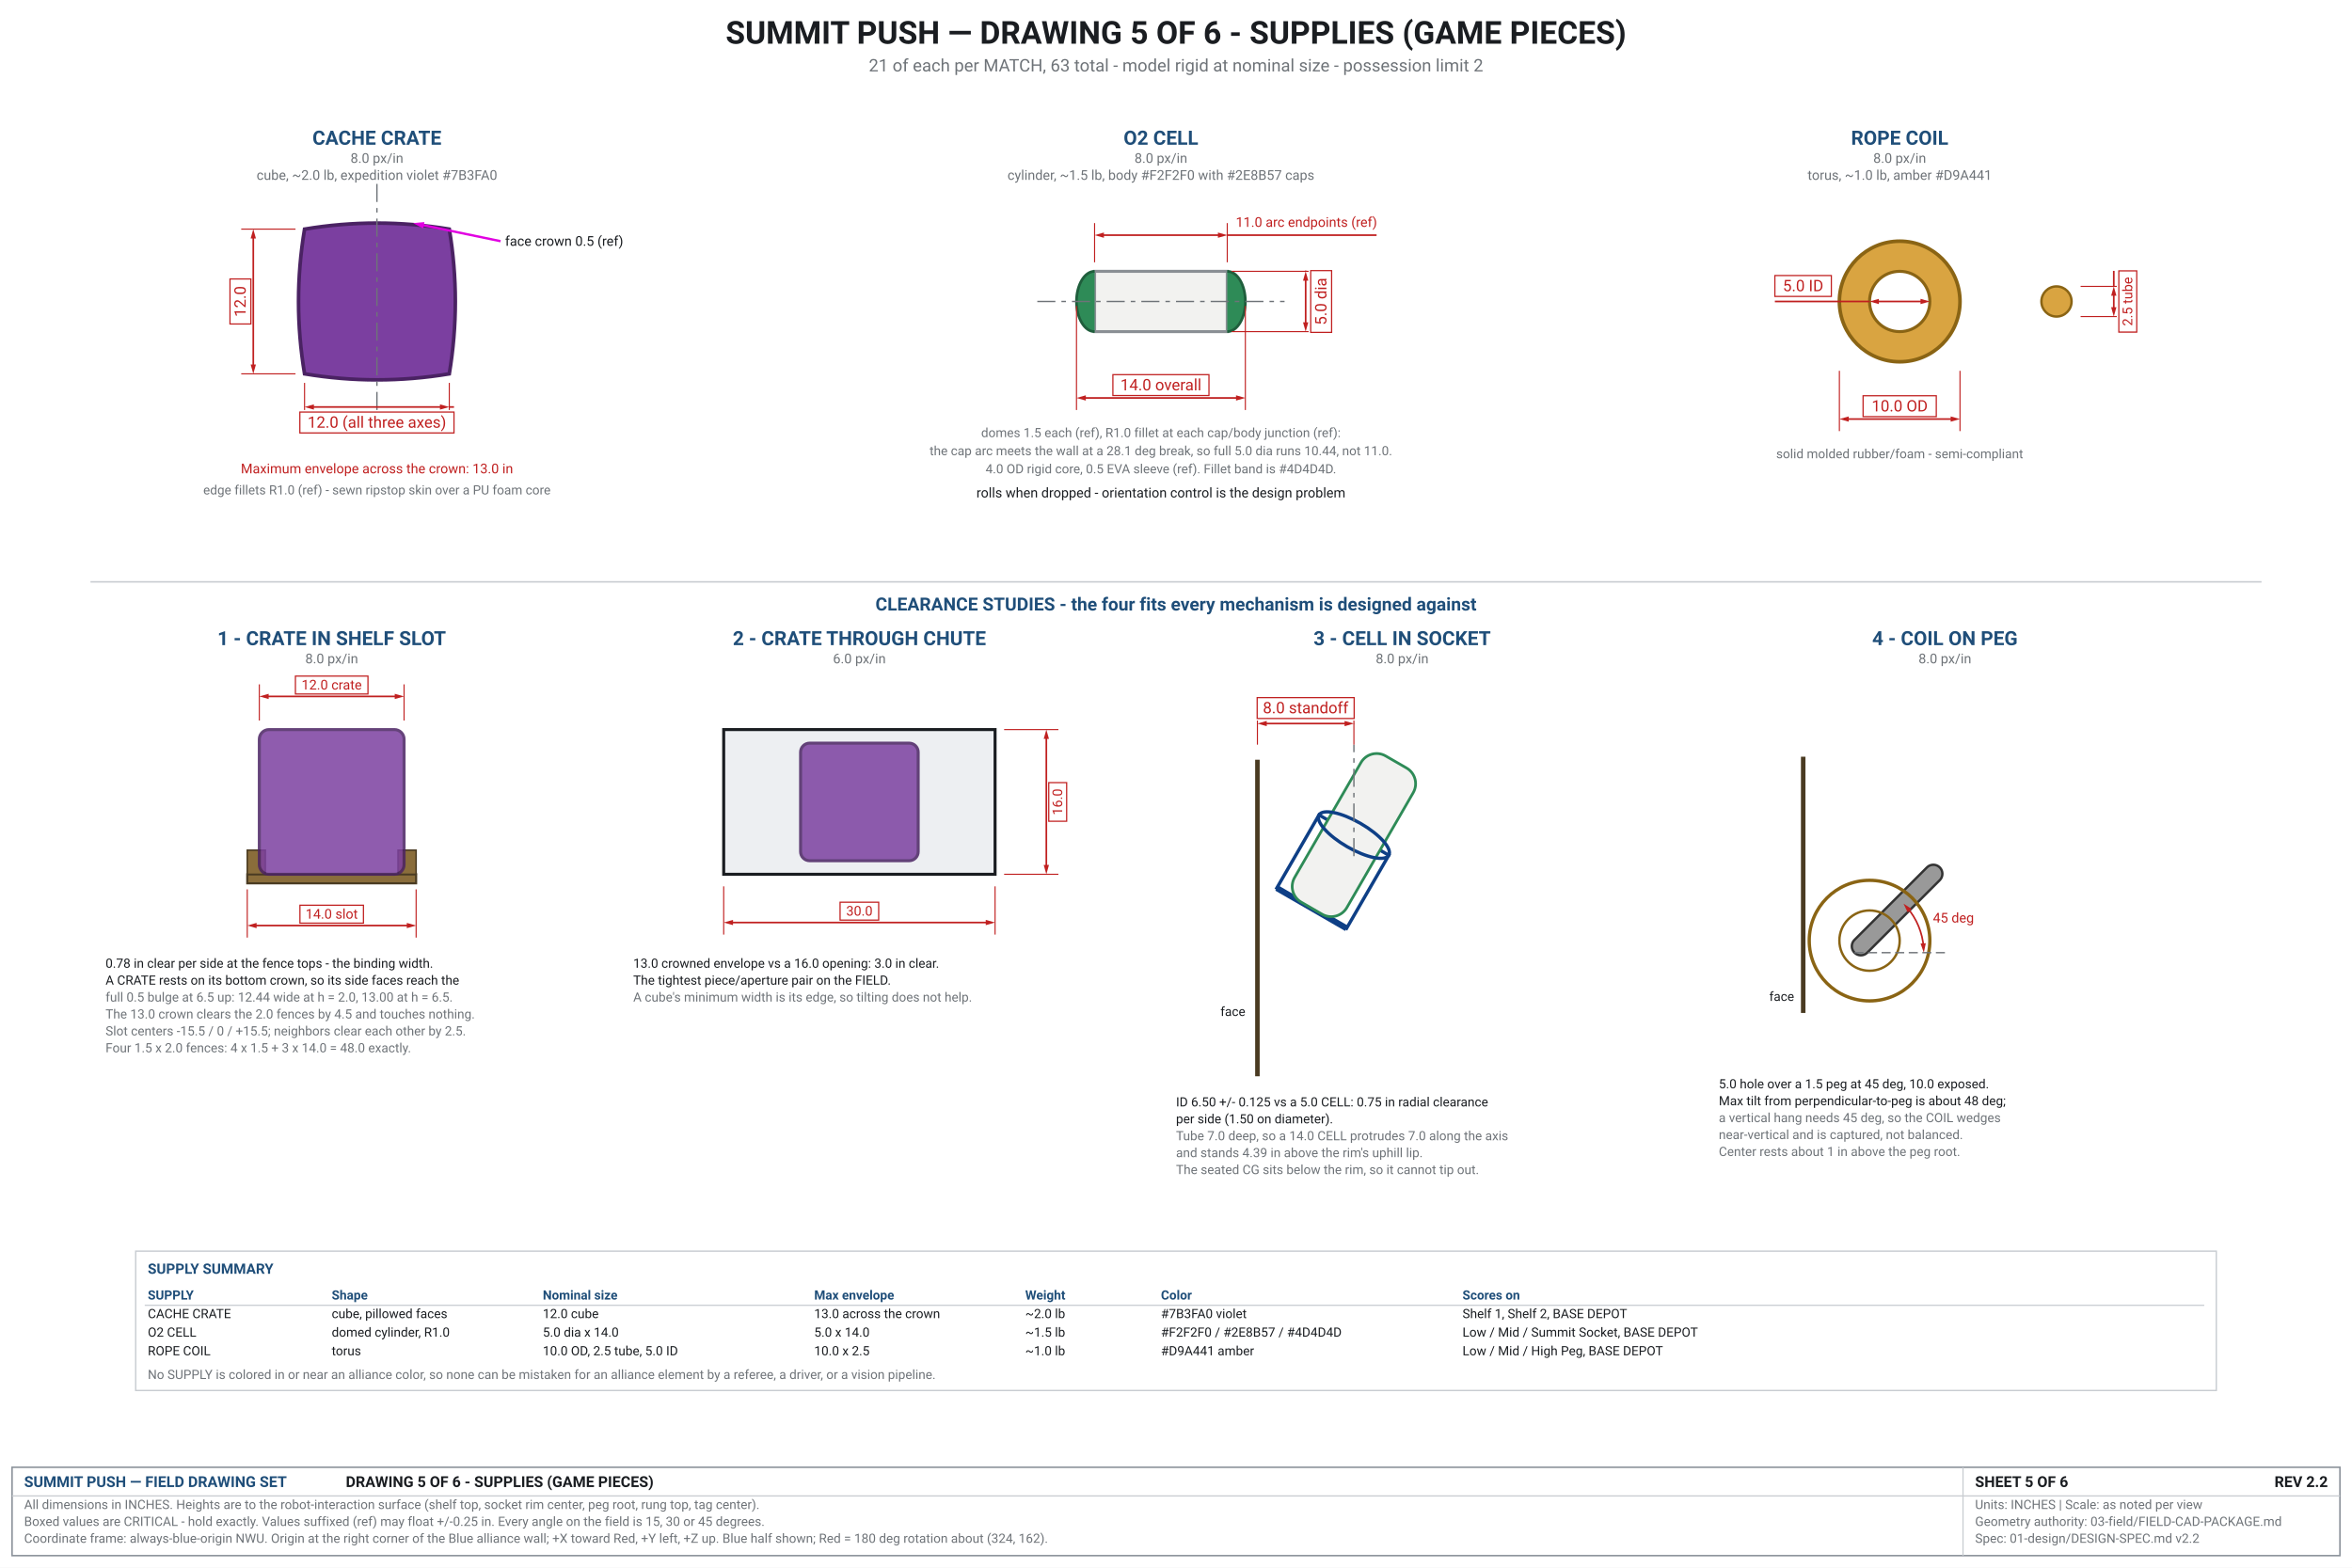
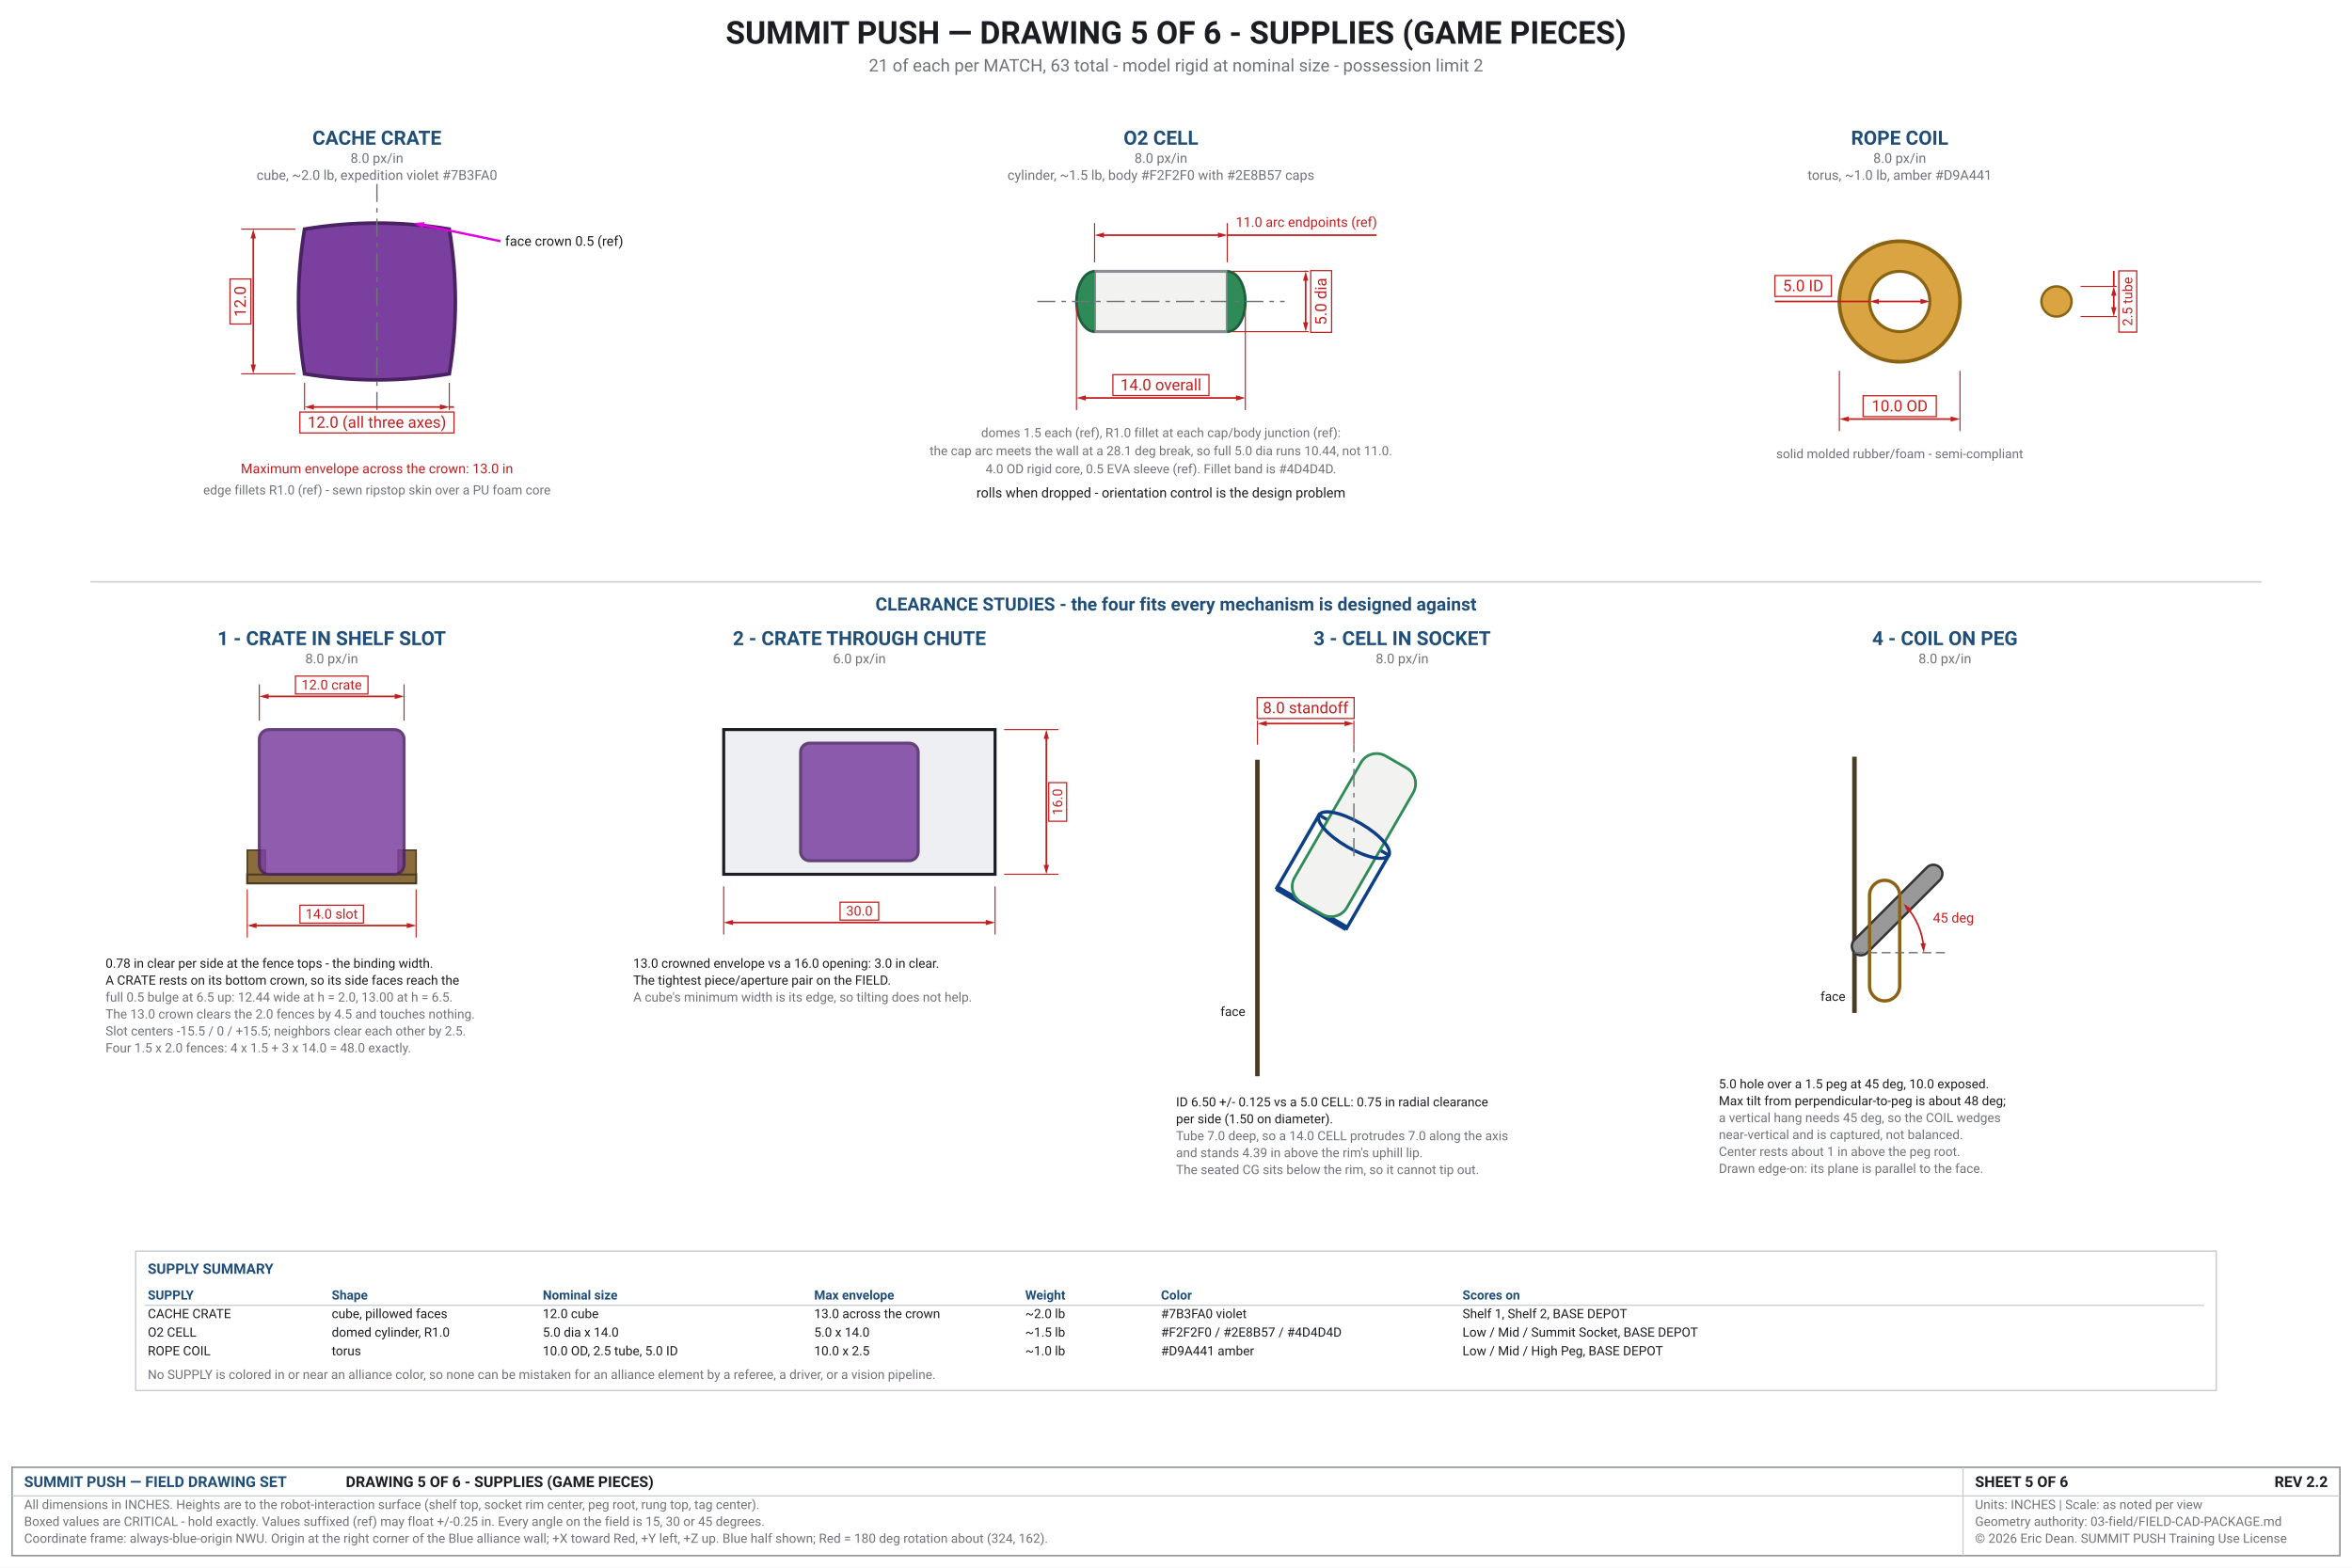
<svg xmlns="http://www.w3.org/2000/svg" viewBox="0 0 1560 1040" font-family="Segoe UI, Roboto, Arial, sans-serif">
  <rect width="1560" height="1040" fill="#ffffff" />
  <text x="780" y="29.0" text-anchor="middle" font-size="21.00" font-weight="bold" fill="#1A1D21">SUMMIT PUSH — DRAWING 5 OF 6 - SUPPLIES (GAME PIECES)</text>
  <text x="780" y="47.4" text-anchor="middle" font-size="11.50" fill="#6E7378">21 of each per MATCH, 63 total - model rigid at nominal size - possession limit 2</text>
  <text x="250.00" y="96.00" font-size="13.00" fill="#1F4E79" text-anchor="middle" font-weight="bold">CACHE CRATE</text>
  <text x="250.00" y="108.05" font-size="9.00" fill="#6E7378" text-anchor="middle">8.0 px/in</text>
  <text x="250.00" y="119.30" font-size="9.00" fill="#6E7378" text-anchor="middle">cube, ~2.0 lb, expedition violet #7B3FA0</text>
  <path d="M 202.0 152.0 q 48.0 -8.0 96.0 0 q 8.0 48.0 0 96.0 q -48.0 8.0 -96.0 0 q -8.0 -48.0 0 -96.0 z" fill="#7B3FA0" stroke="#4A2263" stroke-width="2.40" />
  <line x1="250.00" y1="122.00" x2="250.00" y2="278.00" stroke="#6E7378" stroke-width="0.90" stroke-dasharray="12 4 3 4" />
  <line x1="205.40" y1="270.00" x2="294.60" y2="270.00" stroke="#C02020" stroke-width="1.10" />
  <path d="M 298.00 270.00 L 291.81 271.75 L 291.81 268.25 Z" fill="#C02020" stroke="none" />
  <path d="M 202.00 270.00 L 208.19 268.25 L 208.19 271.75 Z" fill="#C02020" stroke="none" />
  <line x1="202.00" y1="254.00" x2="202.00" y2="272.00" stroke="#C02020" stroke-width="0.72" />
  <line x1="298.00" y1="254.00" x2="298.00" y2="272.00" stroke="#C02020" stroke-width="0.72" />
  <line x1="298.00" y1="270.00" x2="301.12" y2="270.00" stroke="#C02020" stroke-width="1.10" />
  <rect x="198.88" y="273.35" width="102.24" height="13.86" fill="#ffffff" stroke="#C02020" stroke-width="0.80" />
  <text x="250.00" y="283.75" font-size="10.50" fill="#C02020" text-anchor="middle">12.0 (all three axes)</text>
  <line x1="168.00" y1="155.40" x2="168.00" y2="244.60" stroke="#C02020" stroke-width="1.10" />
  <path d="M 168.00 248.00 L 166.25 241.81 L 169.75 241.81 Z" fill="#C02020" stroke="none" />
  <path d="M 168.00 152.00 L 169.75 158.19 L 166.25 158.19 Z" fill="#C02020" stroke="none" />
  <line x1="196.00" y1="152.00" x2="160.00" y2="152.00" stroke="#C02020" stroke-width="0.72" />
  <line x1="196.00" y1="248.00" x2="160.00" y2="248.00" stroke="#C02020" stroke-width="0.72" />
  <rect x="153.06" y="184.54" width="29.88" height="13.86" fill="#ffffff" stroke="#C02020" stroke-width="0.80" transform="rotate(-90.00 168.00 200.00)" />
  <text x="168.00" y="194.94" font-size="10.50" fill="#C02020" text-anchor="middle" transform="rotate(-90.00 168.00 200.00)">12.0</text>
  <line x1="332.00" y1="160.00" x2="277.89" y2="148.80" stroke="#E100E1" stroke-width="1.55" />
  <path d="M 274.00 148.00 L 281.51 147.34 L 280.63 151.58 Z" fill="#E100E1" stroke="none" />
  <text x="335.00" y="163.06" font-size="9.00" fill="#1A1D21">face crown 0.5 (ref)</text>
  <text x="250.00" y="314.00" font-size="9.00" fill="#C02020" text-anchor="middle">Maximum envelope across the crown: 13.0 in</text>
  <text x="250.00" y="328.00" font-size="8.50" fill="#6E7378" text-anchor="middle">edge fillets R1.0 (ref) - sewn ripstop skin over a PU foam core</text>
  <text x="770.00" y="96.00" font-size="13.00" fill="#1F4E79" text-anchor="middle" font-weight="bold">O2 CELL</text>
  <text x="770.00" y="108.05" font-size="9.00" fill="#6E7378" text-anchor="middle">8.0 px/in</text>
  <text x="770.00" y="119.30" font-size="9.00" fill="#6E7378" text-anchor="middle">cylinder, ~1.5 lb, body #F2F2F0 with #2E8B57 caps</text>
  <rect x="726.00" y="180.00" width="88.00" height="40.00" fill="#F2F2F0" stroke="#8A8F94" stroke-width="2.00" />
  <path d="M 726.0 180.0 a 12.0 20.0 0 0 0 0 40.0" fill="#2E8B57" stroke="#1F5E3C" stroke-width="1.80" />
  <path d="M 814.0 180.0 a 12.0 20.0 0 0 1 0 40.0" fill="#2E8B57" stroke="#1F5E3C" stroke-width="1.80" />
  <line x1="688.00" y1="200.00" x2="852.00" y2="200.00" stroke="#6E7378" stroke-width="0.90" stroke-dasharray="12 4 3 4" />
  <line x1="717.40" y1="264.00" x2="822.60" y2="264.00" stroke="#C02020" stroke-width="1.10" />
  <path d="M 826.00 264.00 L 819.81 265.75 L 819.81 262.25 Z" fill="#C02020" stroke="none" />
  <path d="M 714.00 264.00 L 720.19 262.25 L 720.19 265.75 Z" fill="#C02020" stroke="none" />
  <line x1="714.00" y1="203.00" x2="714.00" y2="272.00" stroke="#C02020" stroke-width="0.72" />
  <line x1="826.00" y1="203.00" x2="826.00" y2="272.00" stroke="#C02020" stroke-width="0.72" />
  <rect x="738.14" y="248.54" width="63.72" height="13.86" fill="#ffffff" stroke="#C02020" stroke-width="0.80" />
  <text x="770.00" y="258.94" font-size="10.50" fill="#C02020" text-anchor="middle">14.0 overall</text>
  <line x1="729.40" y1="156.00" x2="810.60" y2="156.00" stroke="#C02020" stroke-width="1.10" />
  <path d="M 814.00 156.00 L 807.81 157.75 L 807.81 154.25 Z" fill="#C02020" stroke="none" />
  <path d="M 726.00 156.00 L 732.19 154.25 L 732.19 157.75 Z" fill="#C02020" stroke="none" />
  <line x1="726.00" y1="174.00" x2="726.00" y2="148.00" stroke="#C02020" stroke-width="0.72" />
  <line x1="814.00" y1="174.00" x2="814.00" y2="148.00" stroke="#C02020" stroke-width="0.72" />
  <line x1="814.00" y1="156.00" x2="913.04" y2="156.00" stroke="#C02020" stroke-width="1.10" />
  <text x="866.52" y="150.49" font-size="9.00" fill="#C02020" text-anchor="middle">11.0 arc endpoints (ref)</text>
  <line x1="866.00" y1="183.40" x2="866.00" y2="216.60" stroke="#C02020" stroke-width="1.10" />
  <path d="M 866.00 220.00 L 864.25 213.81 L 867.75 213.81 Z" fill="#C02020" stroke="none" />
  <path d="M 866.00 180.00 L 867.75 186.19 L 864.25 186.19 Z" fill="#C02020" stroke="none" />
  <line x1="817.00" y1="180.00" x2="868.00" y2="180.00" stroke="#C02020" stroke-width="0.72" />
  <line x1="817.00" y1="220.00" x2="868.00" y2="220.00" stroke="#C02020" stroke-width="0.72" />
  <line x1="866.00" y1="180.00" x2="866.00" y2="179.51" stroke="#C02020" stroke-width="1.10" />
  <rect x="845.51" y="203.35" width="40.97" height="13.86" fill="#ffffff" stroke="#C02020" stroke-width="0.80" transform="rotate(-90.00 866.00 200.00)" />
  <text x="866.00" y="213.75" font-size="10.50" fill="#C02020" text-anchor="middle" transform="rotate(-90.00 866.00 200.00)">5.0 dia</text>
  <text x="770.00" y="290.00" font-size="8.50" fill="#6E7378" text-anchor="middle">domes 1.5 each (ref), R1.0 fillet at each cap/body junction (ref):</text>
  <text x="770.00" y="302.00" font-size="8.50" fill="#6E7378" text-anchor="middle">the cap arc meets the wall at a 28.1 deg break, so full 5.0 dia runs 10.44, not 11.0.</text>
  <text x="770.00" y="314.00" font-size="8.50" fill="#6E7378" text-anchor="middle">4.0 OD rigid core, 0.5 EVA sleeve (ref). Fillet band is #4D4D4D.</text>
  <text x="770.00" y="330.00" font-size="9.00" fill="#1A1D21" text-anchor="middle">rolls when dropped - orientation control is the design problem</text>
  <text x="1260.00" y="96.00" font-size="13.00" fill="#1F4E79" text-anchor="middle" font-weight="bold">ROPE COIL</text>
  <text x="1260.00" y="108.05" font-size="9.00" fill="#6E7378" text-anchor="middle">8.0 px/in</text>
  <text x="1260.00" y="119.30" font-size="9.00" fill="#6E7378" text-anchor="middle">torus, ~1.0 lb, amber #D9A441</text>
  <circle cx="1260.00" cy="200.00" r="40.00" fill="#D9A441" stroke="#8A6414" stroke-width="2.40" />
  <circle cx="1260.00" cy="200.00" r="20.00" fill="#FFFFFF" stroke="#8A6414" stroke-width="2.00" />
  <line x1="1223.40" y1="278.00" x2="1296.60" y2="278.00" stroke="#C02020" stroke-width="1.10" />
  <path d="M 1300.00 278.00 L 1293.81 279.75 L 1293.81 276.25 Z" fill="#C02020" stroke="none" />
  <path d="M 1220.00 278.00 L 1226.19 276.25 L 1226.19 279.75 Z" fill="#C02020" stroke="none" />
  <line x1="1220.00" y1="246.00" x2="1220.00" y2="286.00" stroke="#C02020" stroke-width="0.72" />
  <line x1="1300.00" y1="246.00" x2="1300.00" y2="286.00" stroke="#C02020" stroke-width="0.72" />
  <rect x="1235.72" y="262.54" width="48.55" height="13.86" fill="#ffffff" stroke="#C02020" stroke-width="0.80" />
  <text x="1260.00" y="272.94" font-size="10.50" fill="#C02020" text-anchor="middle">10.0 OD</text>
  <line x1="1243.40" y1="200.00" x2="1276.60" y2="200.00" stroke="#C02020" stroke-width="1.10" />
  <path d="M 1280.00 200.00 L 1273.81 201.75 L 1273.81 198.25 Z" fill="#C02020" stroke="none" />
  <path d="M 1240.00 200.00 L 1246.19 198.25 L 1246.19 201.75 Z" fill="#C02020" stroke="none" />
  <line x1="1240.00" y1="200.00" x2="1177.21" y2="200.00" stroke="#C02020" stroke-width="1.10" />
  <rect x="1177.21" y="182.79" width="37.46" height="13.86" fill="#ffffff" stroke="#C02020" stroke-width="0.80" />
  <text x="1195.94" y="193.18" font-size="10.50" fill="#C02020" text-anchor="middle">5.0 ID</text>
  <rect x="1354.00" y="190.00" width="20.00" height="20.00" fill="#D9A441" stroke="#8A6414" stroke-width="1.60" rx="10.00" />
  <line x1="1402.00" y1="193.40" x2="1402.00" y2="206.60" stroke="#C02020" stroke-width="1.10" />
  <path d="M 1402.00 210.00 L 1400.25 203.81 L 1403.75 203.81 Z" fill="#C02020" stroke="none" />
  <path d="M 1402.00 190.00 L 1403.75 196.19 L 1400.25 196.19 Z" fill="#C02020" stroke="none" />
  <line x1="1380.00" y1="190.00" x2="1404.00" y2="190.00" stroke="#C02020" stroke-width="0.72" />
  <line x1="1380.00" y1="210.00" x2="1404.00" y2="210.00" stroke="#C02020" stroke-width="0.72" />
  <line x1="1402.00" y1="190.00" x2="1402.00" y2="179.69" stroke="#C02020" stroke-width="1.10" />
  <rect x="1381.69" y="203.35" width="40.63" height="11.88" fill="#ffffff" stroke="#C02020" stroke-width="0.80" transform="rotate(-90.00 1402.00 200.00)" />
  <text x="1402.00" y="212.26" font-size="9.00" fill="#C02020" text-anchor="middle" transform="rotate(-90.00 1402.00 200.00)">2.5 tube</text>
  <text x="1260.00" y="304.00" font-size="8.50" fill="#6E7378" text-anchor="middle">solid molded rubber/foam - semi-compliant</text>
  <line x1="60.00" y1="386.00" x2="1500.00" y2="386.00" stroke="#C8CCD1" stroke-width="1.00" />
  <text x="780.00" y="405.00" font-size="12.00" fill="#1F4E79" text-anchor="middle" font-weight="bold">CLEARANCE STUDIES - the four fits every mechanism is designed against</text>
  <text x="220.00" y="428.00" font-size="13.00" fill="#1F4E79" text-anchor="middle" font-weight="bold">1 - CRATE IN SHELF SLOT</text>
  <text x="220.00" y="440.05" font-size="9.00" fill="#6E7378" text-anchor="middle">8.0 px/in</text>
  <rect x="164.00" y="580.00" width="112.00" height="6.00" fill="#8A6D3B" stroke="#4A3B22" stroke-width="1.40" />
  <rect x="164.00" y="564.00" width="12.00" height="16.00" fill="#8A6D3B" stroke="#4A3B22" stroke-width="1.00" />
  <rect x="264.00" y="564.00" width="12.00" height="16.00" fill="#8A6D3B" stroke="#4A3B22" stroke-width="1.00" />
  <rect x="172.00" y="484.00" width="96.00" height="96.00" fill="#7B3FA0" stroke="#4A2263" stroke-width="2.00" rx="6.40" opacity="0.85" />
  <line x1="167.40" y1="614.00" x2="272.60" y2="614.00" stroke="#C02020" stroke-width="1.10" />
  <path d="M 276.00 614.00 L 269.81 615.75 L 269.81 612.25 Z" fill="#C02020" stroke="none" />
  <path d="M 164.00 614.00 L 170.19 612.25 L 170.19 615.75 Z" fill="#C02020" stroke="none" />
  <line x1="164.00" y1="590.00" x2="164.00" y2="622.00" stroke="#C02020" stroke-width="0.72" />
  <line x1="276.00" y1="590.00" x2="276.00" y2="622.00" stroke="#C02020" stroke-width="0.72" />
  <rect x="198.94" y="600.52" width="42.12" height="11.88" fill="#ffffff" stroke="#C02020" stroke-width="0.80" />
  <text x="220.00" y="609.43" font-size="9.00" fill="#C02020" text-anchor="middle">14.0 slot</text>
  <line x1="175.40" y1="462.00" x2="264.60" y2="462.00" stroke="#C02020" stroke-width="1.10" />
  <path d="M 268.00 462.00 L 261.81 463.75 L 261.81 460.25 Z" fill="#C02020" stroke="none" />
  <path d="M 172.00 462.00 L 178.19 460.25 L 178.19 463.75 Z" fill="#C02020" stroke="none" />
  <line x1="172.00" y1="478.00" x2="172.00" y2="454.00" stroke="#C02020" stroke-width="0.72" />
  <line x1="268.00" y1="478.00" x2="268.00" y2="454.00" stroke="#C02020" stroke-width="0.72" />
  <rect x="195.94" y="448.52" width="48.12" height="11.88" fill="#ffffff" stroke="#C02020" stroke-width="0.80" />
  <text x="220.00" y="457.43" font-size="9.00" fill="#C02020" text-anchor="middle">12.0 crate</text>
  <text x="70.00" y="642.00" font-size="8.50" fill="#1A1D21">0.78 in clear per side at the fence tops - the binding width.</text>
  <text x="70.00" y="653.22" font-size="8.50" fill="#1A1D21">A CRATE rests on its bottom crown, so its side faces reach the</text>
  <text x="70.00" y="664.44" font-size="8.50" fill="#6E7378">full 0.5 bulge at 6.5 up: 12.44 wide at h = 2.0, 13.00 at h = 6.5.</text>
  <text x="70.00" y="675.66" font-size="8.50" fill="#6E7378">The 13.0 crown clears the 2.0 fences by 4.5 and touches nothing.</text>
  <text x="70.00" y="686.88" font-size="8.50" fill="#6E7378">Slot centers -15.5 / 0 / +15.5; neighbors clear each other by 2.5.</text>
  <text x="70.00" y="698.10" font-size="8.50" fill="#6E7378">Four 1.5 x 2.0 fences: 4 x 1.5 + 3 x 14.0 = 48.0 exactly.</text>
  <text x="570.00" y="428.00" font-size="13.00" fill="#1F4E79" text-anchor="middle" font-weight="bold">2 - CRATE THROUGH CHUTE</text>
  <text x="570.00" y="440.05" font-size="9.00" fill="#6E7378" text-anchor="middle">6.0 px/in</text>
  <rect x="480.00" y="484.00" width="180.00" height="96.00" fill="#EDEFF2" stroke="#1A1D21" stroke-width="2.00" />
  <rect x="531.00" y="493.00" width="78.00" height="78.00" fill="#7B3FA0" stroke="#4A2263" stroke-width="2.00" rx="6.00" opacity="0.85" />
  <line x1="483.40" y1="612.00" x2="656.60" y2="612.00" stroke="#C02020" stroke-width="1.10" />
  <path d="M 660.00 612.00 L 653.81 613.75 L 653.81 610.25 Z" fill="#C02020" stroke="none" />
  <path d="M 480.00 612.00 L 486.19 610.25 L 486.19 613.75 Z" fill="#C02020" stroke="none" />
  <line x1="480.00" y1="588.00" x2="480.00" y2="620.00" stroke="#C02020" stroke-width="0.72" />
  <line x1="660.00" y1="588.00" x2="660.00" y2="620.00" stroke="#C02020" stroke-width="0.72" />
  <rect x="557.19" y="598.52" width="25.61" height="11.88" fill="#ffffff" stroke="#C02020" stroke-width="0.80" />
  <text x="570.00" y="607.43" font-size="9.00" fill="#C02020" text-anchor="middle">30.0</text>
  <line x1="694.00" y1="487.40" x2="694.00" y2="576.60" stroke="#C02020" stroke-width="1.10" />
  <path d="M 694.00 580.00 L 692.25 573.81 L 695.75 573.81 Z" fill="#C02020" stroke="none" />
  <path d="M 694.00 484.00 L 695.75 490.19 L 692.25 490.19 Z" fill="#C02020" stroke="none" />
  <line x1="666.00" y1="484.00" x2="702.00" y2="484.00" stroke="#C02020" stroke-width="0.72" />
  <line x1="666.00" y1="580.00" x2="702.00" y2="580.00" stroke="#C02020" stroke-width="0.72" />
  <rect x="681.19" y="533.60" width="25.61" height="11.88" fill="#ffffff" stroke="#C02020" stroke-width="0.80" transform="rotate(-90.00 694.00 532.00)" />
  <text x="694.00" y="542.51" font-size="9.00" fill="#C02020" text-anchor="middle" transform="rotate(-90.00 694.00 532.00)">16.0</text>
  <text x="420.00" y="642.00" font-size="8.50" fill="#1A1D21">13.0 crowned envelope vs a 16.0 opening: 3.0 in clear.</text>
  <text x="420.00" y="653.22" font-size="8.50" fill="#1A1D21">The tightest piece/aperture pair on the FIELD.</text>
  <text x="420.00" y="664.44" font-size="8.50" fill="#6E7378">A cube's minimum width is its edge, so tilting does not help.</text>
  <text x="930.00" y="428.00" font-size="13.00" fill="#1F4E79" text-anchor="middle" font-weight="bold">3 - CELL IN SOCKET</text>
  <text x="930.00" y="440.05" font-size="9.00" fill="#6E7378" text-anchor="middle">8.0 px/in</text>
  <line x1="834.00" y1="504.00" x2="834.00" y2="714.00" stroke="#4A3B22" stroke-width="3.00" />
  <text x="826.00" y="674.00" font-size="8.50" fill="#1A1D21" text-anchor="end">face</text>
  <g transform="rotate(30 898.00 554.00)">
    <rect x="871.28" y="554.00" width="53.44" height="56.00" fill="none" stroke="#0E3F86" stroke-width="2.20" />
    <line x1="871.28" y1="610.00" x2="924.72" y2="610.00" stroke="#0E3F86" stroke-width="4.00" />
    <rect x="878.00" y="498.00" width="40.00" height="112.00" fill="#F2F2F0" stroke="#2E8B57" stroke-width="1.80" rx="12.00" />
  </g>
  <ellipse cx="898.00" cy="554.00" rx="26.72" ry="8.91" fill="none" stroke="#0E3F86" stroke-width="2.20" transform="rotate(30.000 898.00 554.00)" />
  <line x1="898.00" y1="568.00" x2="898.00" y2="494.00" stroke="#6E7378" stroke-width="0.90" stroke-dasharray="12 4 3 4" />
  <line x1="837.40" y1="480.00" x2="894.60" y2="480.00" stroke="#C02020" stroke-width="1.10" />
  <path d="M 898.00 480.00 L 891.81 481.75 L 891.81 478.25 Z" fill="#C02020" stroke="none" />
  <path d="M 834.00 480.00 L 840.19 478.25 L 840.19 481.75 Z" fill="#C02020" stroke="none" />
  <line x1="834.00" y1="494.00" x2="834.00" y2="478.00" stroke="#C02020" stroke-width="0.72" />
  <line x1="898.00" y1="494.00" x2="898.00" y2="478.00" stroke="#C02020" stroke-width="0.72" />
  <line x1="898.00" y1="480.00" x2="898.16" y2="480.00" stroke="#C02020" stroke-width="1.10" />
  <rect x="833.84" y="462.79" width="64.32" height="13.86" fill="#ffffff" stroke="#C02020" stroke-width="0.80" />
  <text x="866.00" y="473.18" font-size="10.50" fill="#C02020" text-anchor="middle">8.0 standoff</text>
  <text x="780.00" y="734.00" font-size="8.50" fill="#1A1D21">ID 6.50 +/- 0.125 vs a 5.0 CELL: 0.75 in radial clearance</text>
  <text x="780.00" y="745.22" font-size="8.50" fill="#1A1D21">per side (1.50 on diameter).</text>
  <text x="780.00" y="756.44" font-size="8.50" fill="#6E7378">Tube 7.0 deep, so a 14.0 CELL protrudes 7.0 along the axis</text>
  <text x="780.00" y="767.66" font-size="8.50" fill="#6E7378">and stands 4.39 in above the rim's uphill lip.</text>
  <text x="780.00" y="778.88" font-size="8.50" fill="#6E7378">The seated CG sits below the rim, so it cannot tip out.</text>
  <text x="1290.00" y="428.00" font-size="13.00" fill="#1F4E79" text-anchor="middle" font-weight="bold">4 - COIL ON PEG</text>
  <text x="1290.00" y="440.05" font-size="9.00" fill="#6E7378" text-anchor="middle">8.0 px/in</text>
-   <line x1="1196.00" y1="502.00" x2="1196.00" y2="672.00" stroke="#4A3B22" stroke-width="3.00" />
-   <text x="1190.00" y="664.00" font-size="8.50" fill="#1A1D21" text-anchor="end">face</text>
+   <line x1="1230.00" y1="502.00" x2="1230.00" y2="672.00" stroke="#4A3B22" stroke-width="3.00" />
+   <text x="1224.00" y="664.00" font-size="8.50" fill="#1A1D21" text-anchor="end">face</text>
  <g transform="rotate(-45 1230.0 632.0)">
    <rect x="1230.00" y="626.00" width="80.00" height="12.00" fill="#999999" stroke="#333333" stroke-width="1.60" rx="6.00" />
  </g>
-   <circle cx="1240.00" cy="624.00" r="40.00" fill="none" stroke="#8A6414" stroke-width="2.20" />
-   <circle cx="1240.00" cy="624.00" r="20.00" fill="none" stroke="#8A6414" stroke-width="1.60" />
+   <rect x="1240.00" y="584.00" width="20.00" height="80.00" fill="none" stroke="#8A6414" stroke-width="2.20" rx="10.00" />
  <line x1="1230.00" y1="632.00" x2="1290.00" y2="632.00" stroke="#6E7378" stroke-width="0.90" stroke-dasharray="6 3" />
  <path d="M 1275.87 628.60 A 46.00 46.00 0 0 0 1264.84 601.97" fill="none" stroke="#C02020" stroke-width="1.10" />
  <path d="M 1262.53 599.47 L 1267.92 602.98 L 1265.28 605.29 Z" fill="#C02020" stroke="none" />
  <path d="M 1276.00 632.00 L 1273.83 625.94 L 1277.33 625.71 Z" fill="#C02020" stroke="none" />
  <text x="1282.00" y="612.00" font-size="9.00" fill="#C02020">45 deg</text>
  <text x="1140.00" y="722.00" font-size="8.50" fill="#1A1D21">5.0 hole over a 1.5 peg at 45 deg, 10.0 exposed.</text>
  <text x="1140.00" y="733.22" font-size="8.50" fill="#1A1D21">Max tilt from perpendicular-to-peg is about 48 deg;</text>
  <text x="1140.00" y="744.44" font-size="8.50" fill="#6E7378">a vertical hang needs 45 deg, so the COIL wedges</text>
  <text x="1140.00" y="755.66" font-size="8.50" fill="#6E7378">near-vertical and is captured, not balanced.</text>
  <text x="1140.00" y="766.88" font-size="8.50" fill="#6E7378">Center rests about 1 in above the peg root.</text>
+   <text x="1140.00" y="778.10" font-size="8.50" fill="#6E7378">Drawn edge-on: its plane is parallel to the face.</text>
  <rect x="90.00" y="830.00" width="1380.00" height="92.45" fill="#FFFFFF" stroke="#C8CCD1" stroke-width="0.90" />
  <text x="98.00" y="845.03" font-size="9.50" fill="#1F4E79" font-weight="bold">SUPPLY SUMMARY</text>
  <text x="98.00" y="862.11" font-size="8.50" fill="#1F4E79" font-weight="bold">SUPPLY</text>
  <text x="220.00" y="862.11" font-size="8.50" fill="#1F4E79" font-weight="bold">Shape</text>
  <text x="360.00" y="862.11" font-size="8.50" fill="#1F4E79" font-weight="bold">Nominal size</text>
  <text x="540.00" y="862.11" font-size="8.50" fill="#1F4E79" font-weight="bold">Max envelope</text>
  <text x="680.00" y="862.11" font-size="8.50" fill="#1F4E79" font-weight="bold">Weight</text>
  <text x="770.00" y="862.11" font-size="8.50" fill="#1F4E79" font-weight="bold">Color</text>
  <text x="970.00" y="862.11" font-size="8.50" fill="#1F4E79" font-weight="bold">Scores on</text>
  <line x1="96.00" y1="865.93" x2="1462.00" y2="865.93" stroke="#C8CCD1" stroke-width="0.80" />
  <text x="98.00" y="874.43" font-size="8.50" fill="#1A1D21">CACHE CRATE</text>
  <text x="220.00" y="874.43" font-size="8.50" fill="#1A1D21">cube, pillowed faces</text>
  <text x="360.00" y="874.43" font-size="8.50" fill="#1A1D21">12.0 cube</text>
  <text x="540.00" y="874.43" font-size="8.50" fill="#1A1D21">13.0 across the crown</text>
  <text x="680.00" y="874.43" font-size="8.50" fill="#1A1D21">~2.0 lb</text>
  <text x="770.00" y="874.43" font-size="8.50" fill="#1A1D21">#7B3FA0 violet</text>
  <text x="970.00" y="874.43" font-size="8.50" fill="#1A1D21">Shelf 1, Shelf 2, BASE DEPOT</text>
  <text x="98.00" y="886.75" font-size="8.50" fill="#1A1D21">O2 CELL</text>
  <text x="220.00" y="886.75" font-size="8.50" fill="#1A1D21">domed cylinder, R1.0</text>
  <text x="360.00" y="886.75" font-size="8.50" fill="#1A1D21">5.0 dia x 14.0</text>
  <text x="540.00" y="886.75" font-size="8.50" fill="#1A1D21">5.0 x 14.0</text>
  <text x="680.00" y="886.75" font-size="8.50" fill="#1A1D21">~1.5 lb</text>
  <text x="770.00" y="886.75" font-size="8.50" fill="#1A1D21">#F2F2F0 / #2E8B57 / #4D4D4D</text>
  <text x="970.00" y="886.75" font-size="8.50" fill="#1A1D21">Low / Mid / Summit Socket, BASE DEPOT</text>
  <text x="98.00" y="899.08" font-size="8.50" fill="#1A1D21">ROPE COIL</text>
  <text x="220.00" y="899.08" font-size="8.50" fill="#1A1D21">torus</text>
  <text x="360.00" y="899.08" font-size="8.50" fill="#1A1D21">10.0 OD, 2.5 tube, 5.0 ID</text>
  <text x="540.00" y="899.08" font-size="8.50" fill="#1A1D21">10.0 x 2.5</text>
  <text x="680.00" y="899.08" font-size="8.50" fill="#1A1D21">~1.0 lb</text>
  <text x="770.00" y="899.08" font-size="8.50" fill="#1A1D21">#D9A441 amber</text>
  <text x="970.00" y="899.08" font-size="8.50" fill="#1A1D21">Low / Mid / High Peg, BASE DEPOT</text>
  <text x="98.00" y="914.80" font-size="8.50" fill="#6E7378">No SUPPLY is colored in or near an alliance color, so none can be mistaken for an alliance element by a referee, a driver, or a vision pipeline.</text>
  <rect x="8.00" y="973.39" width="1544.00" height="58.61" fill="#FFFFFF" stroke="#8A9199" stroke-width="1.00" />
  <line x1="8.00" y1="992.39" x2="1552.00" y2="992.39" stroke="#C8CCD1" stroke-width="0.80" />
  <line x1="1302.00" y1="973.39" x2="1302.00" y2="1032.00" stroke="#C8CCD1" stroke-width="0.80" />
  <text x="16.00" y="986.49" font-size="10.00" fill="#1F4E79" font-weight="bold">SUMMIT PUSH — FIELD DRAWING SET</text>
  <text x="229.34" y="986.49" font-size="10.00" fill="#1A1D21" font-weight="bold">DRAWING 5 OF 6 - SUPPLIES (GAME PIECES)</text>
  <text x="16.00" y="1001.06" font-size="8.50" fill="#6E7378">All dimensions in INCHES. Heights are to the robot-interaction surface (shelf top, socket rim center, peg root, rung top, tag center).</text>
  <text x="16.00" y="1012.28" font-size="8.50" fill="#6E7378">Boxed values are CRITICAL - hold exactly. Values suffixed (ref) may float +/-0.25 in. Every angle on the field is 15, 30 or 45 degrees.</text>
  <text x="16.00" y="1023.50" font-size="8.50" fill="#6E7378">Coordinate frame: always-blue-origin NWU. Origin at the right corner of the Blue alliance wall; +X toward Red, +Y left, +Z up. Blue half shown; Red = 180 deg rotation about (324, 162).</text>
  <text x="1310.00" y="986.49" font-size="10.00" fill="#1A1D21" font-weight="bold">SHEET 5 OF 6</text>
  <text x="1310.00" y="1001.06" font-size="8.50" fill="#6E7378">Units: INCHES   |   Scale: as noted per view</text>
  <text x="1310.00" y="1012.28" font-size="8.50" fill="#6E7378">Geometry authority: 03-field/FIELD-CAD-PACKAGE.md</text>
-   <text x="1310.00" y="1023.50" font-size="8.50" fill="#6E7378">Spec: 01-design/DESIGN-SPEC.md v2.2</text>
+   <text x="1310.00" y="1023.50" font-size="8.50" fill="#6E7378">© 2026 Eric Dean. SUMMIT PUSH Training Use License</text>
  <text x="1544.00" y="986.49" font-size="10.00" fill="#1A1D21" text-anchor="end" font-weight="bold">REV 2.2</text>
</svg>
